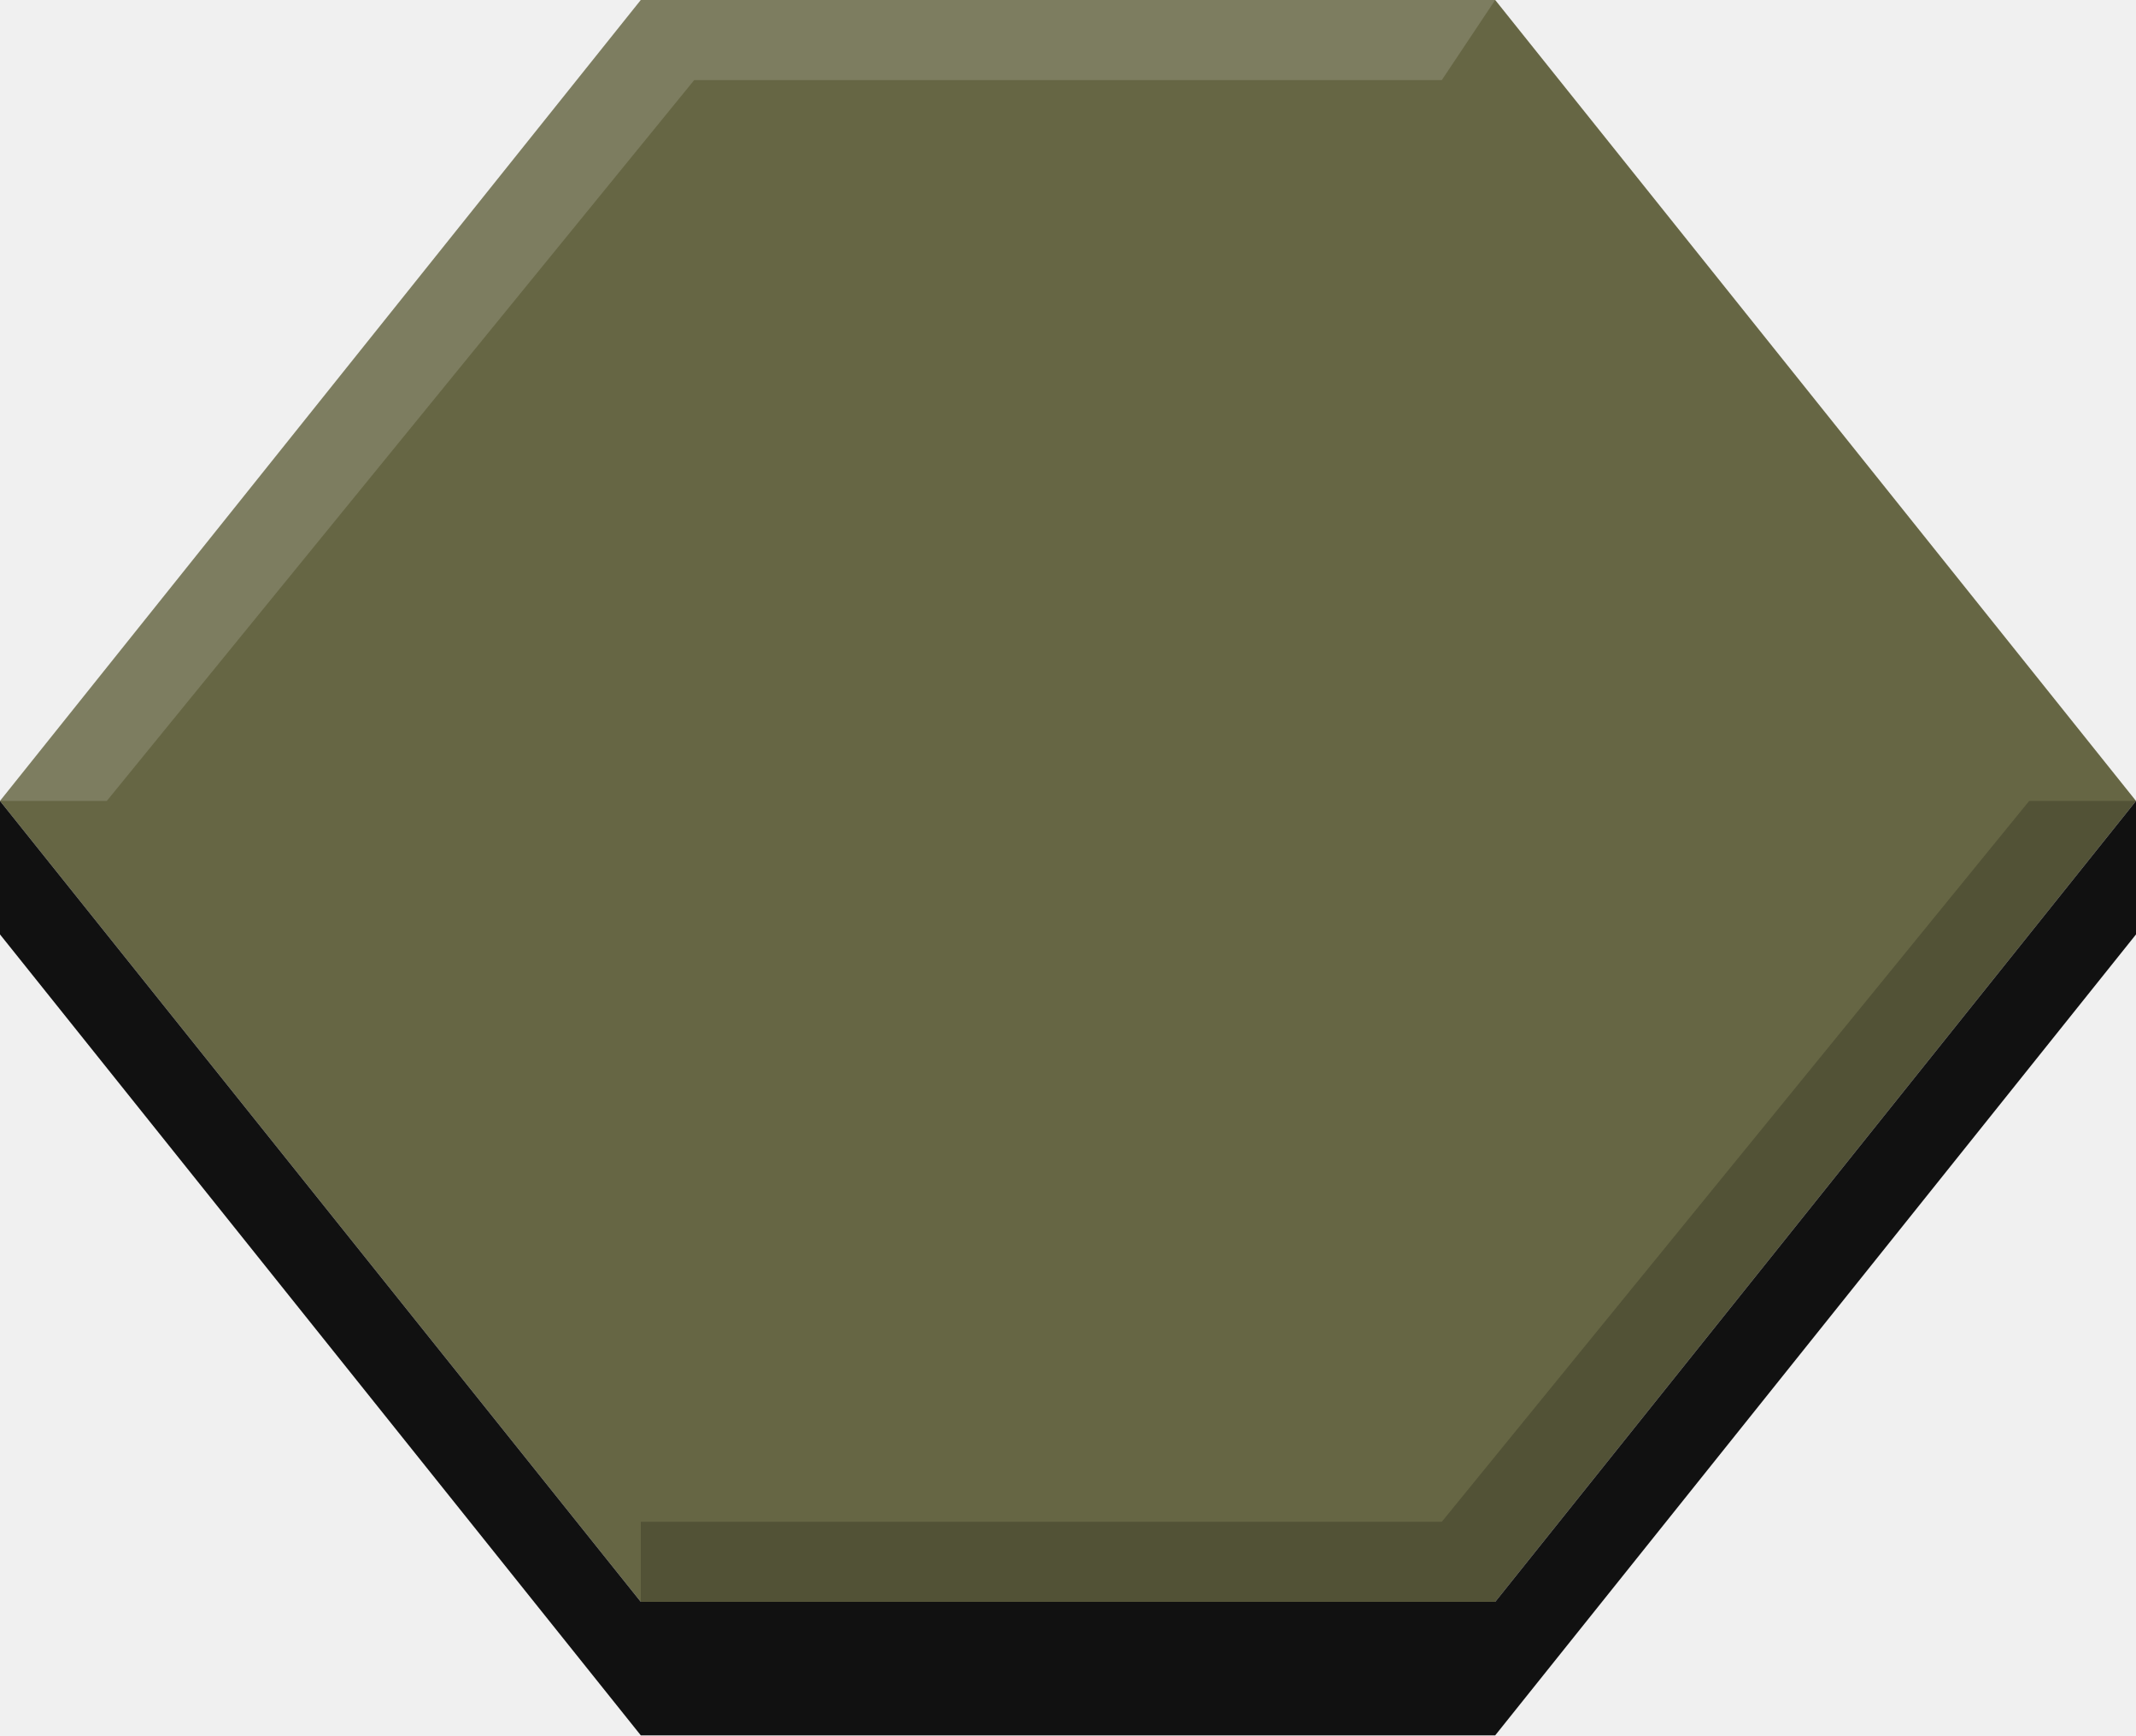
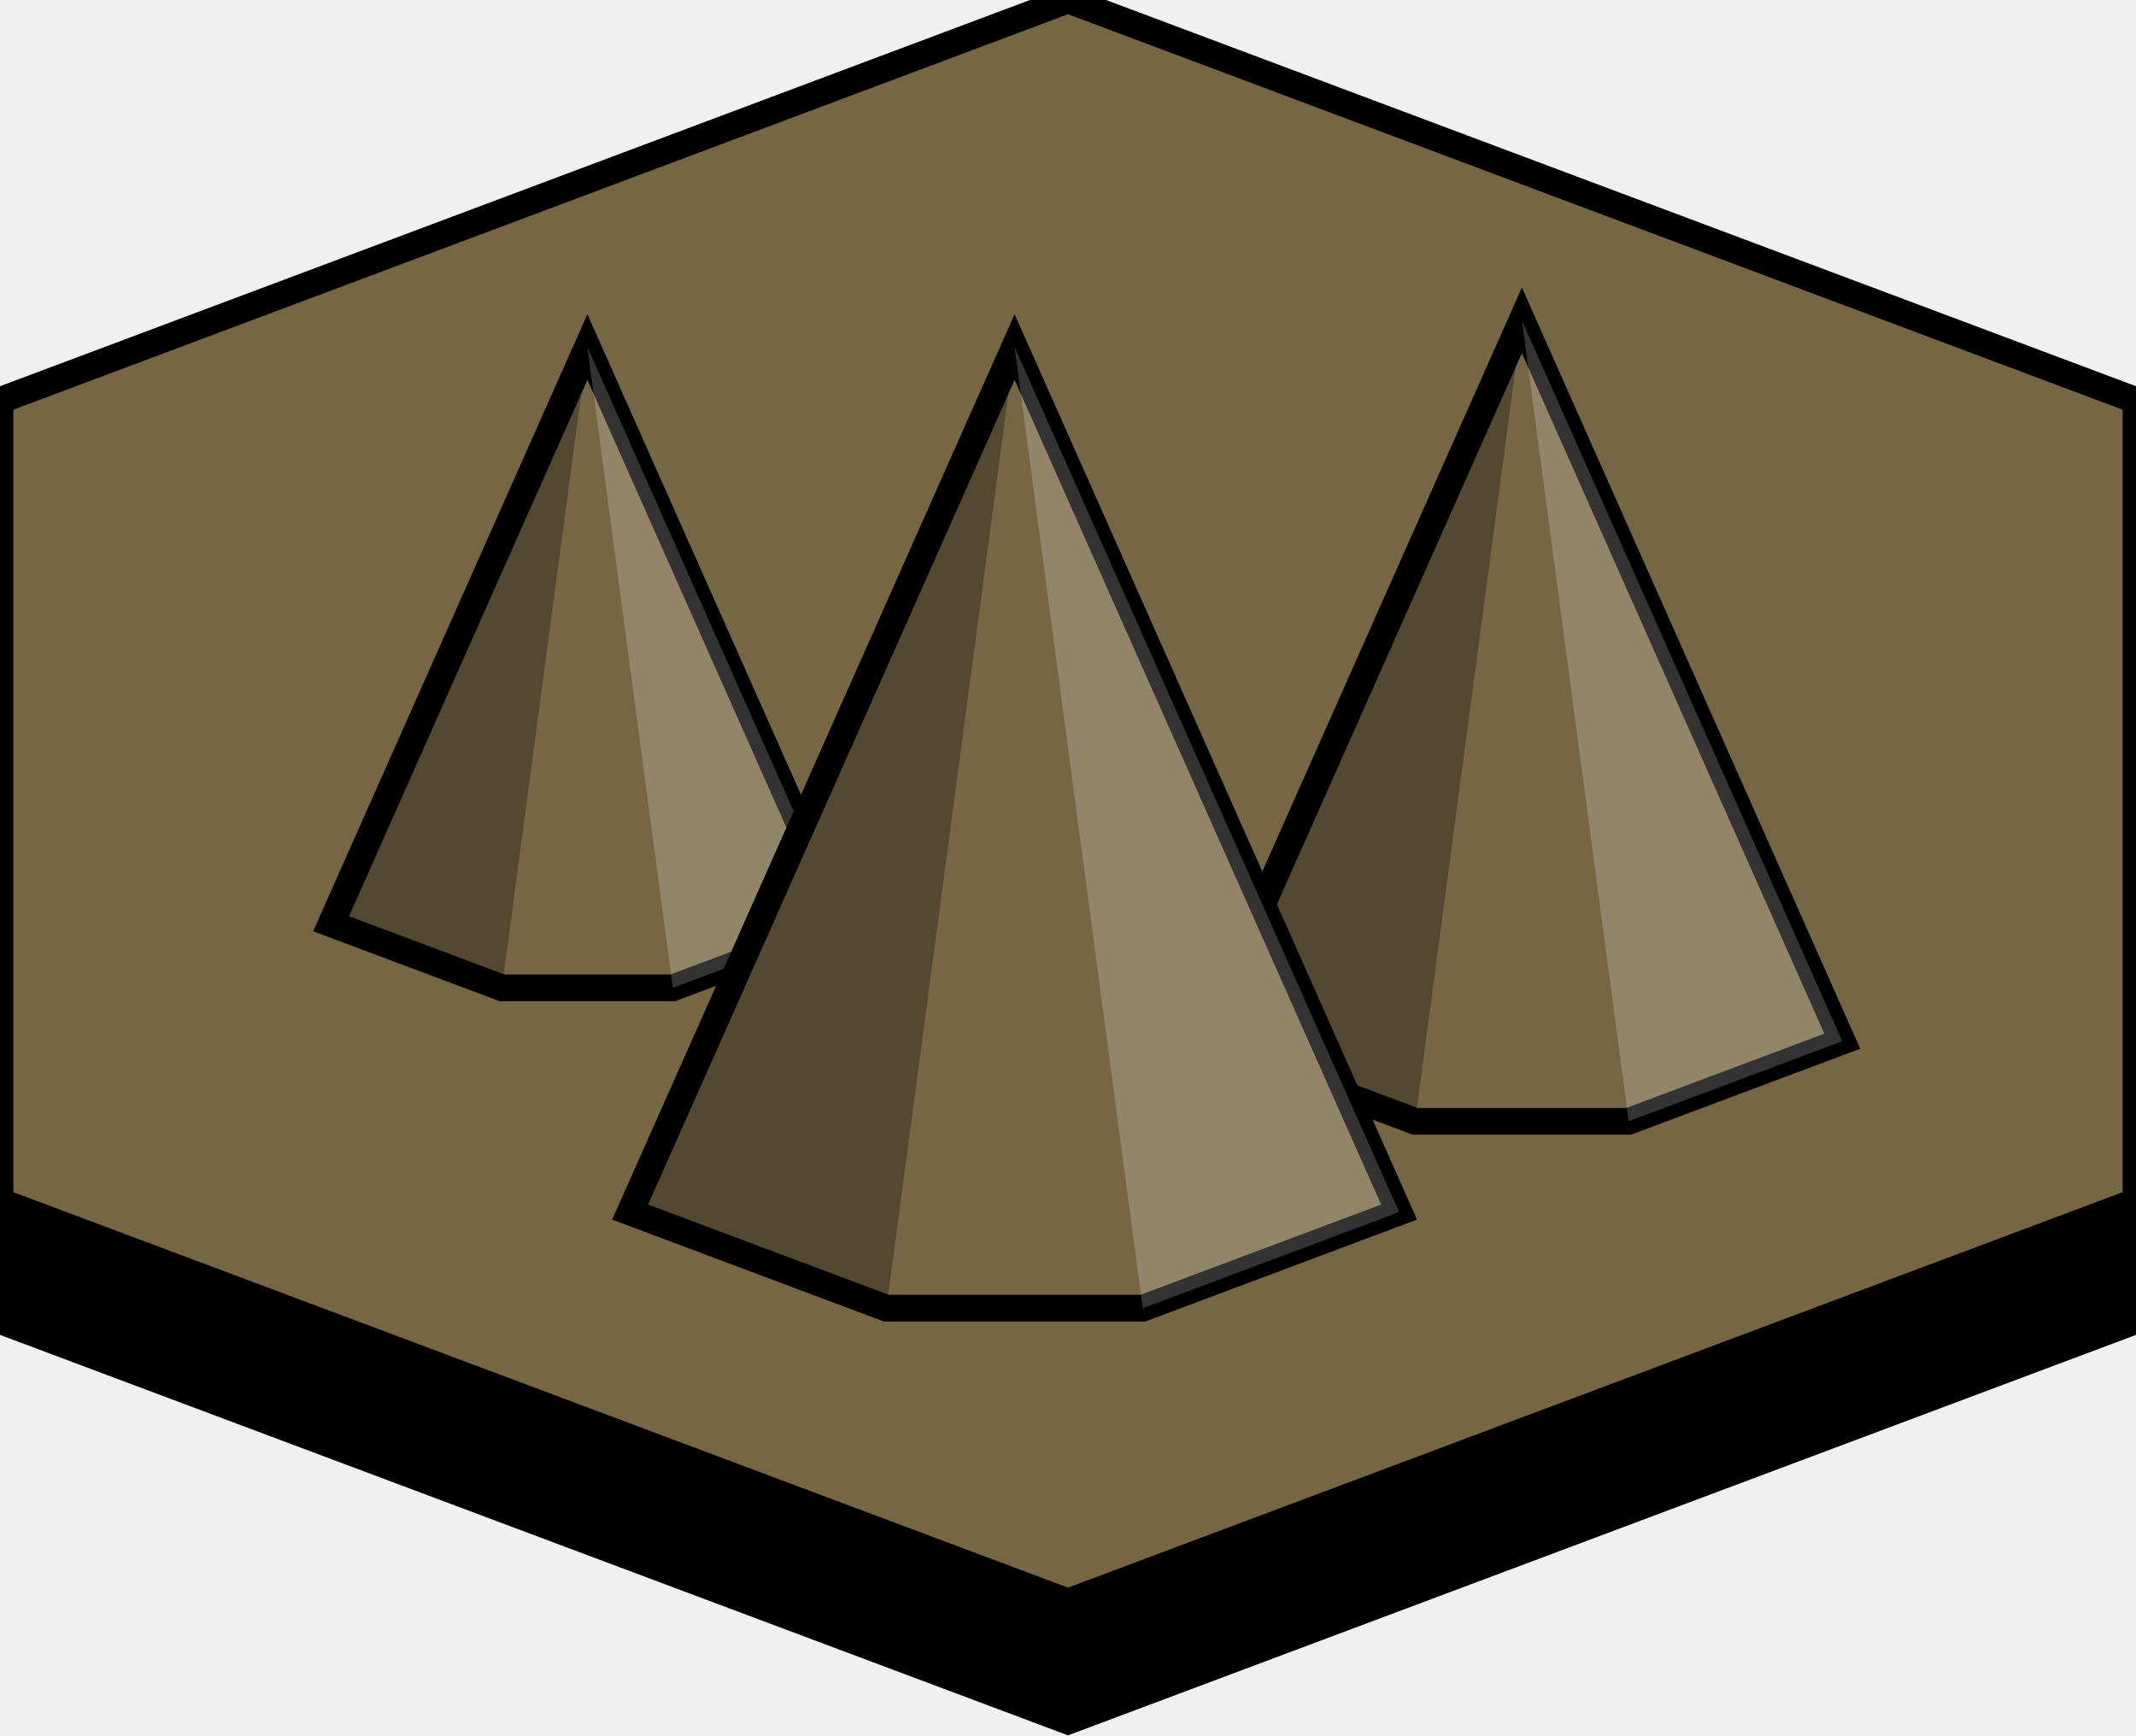
- <svg xmlns="http://www.w3.org/2000/svg" height="65" width="80">
-   <polygon fill="#664" points="0,30 24,0 56,0 80,30 56,60 24,60" />
-   <polygon fill="#111" points="0,30 24,60 56,60 80,30 80,35 56,65 24,65 0,35" />
-   <polygon fill="#fff" opacity="0.15" points="0,30 24,0 56,0 54,3 26,3 4,30" />
-   <polygon fill="#000" opacity="0.2" points="80,30 56,60 24,60 24,57 54,57 76,30" />
+ <svg xmlns="http://www.w3.org/2000/svg" xmlns:xlink="http://www.w3.org/1999/xlink" height="65" width="80">
+   <defs>
+     <g id="tree">
+       <polygon fill="#764" points="0,-15 12,12 4,15 -4,15 -12,12" stroke="#000" stroke-width="1" vector-effect="non-scaling-stroke" />
+       <polygon fill="#000" opacity="0.3" points="0,-15 -4,15 -12,12" />
+       <polygon fill="#fff" opacity="0.2" points="0,-15 12,12 4,15" />
+     </g>
+   </defs>
+   <polygon fill="#000" points="40,60 80,45 80,50 40,65 0,50 0,45" />
+   <polygon fill="#764" points="40,0 80,15 80,45 40,60 0,45 0,15" stroke="#000" stroke-width="1" />
+   <g transform="translate(22 25) scale(0.8 0.8)">
+     <use xlink:href="#tree" />
+   </g>
+   <g transform="translate(57 27)">
+     <use xlink:href="#tree" />
+   </g>
+   <g transform="translate(38 31) scale(1.2 1.2)">
+     <use xlink:href="#tree" />
+   </g>
</svg>
